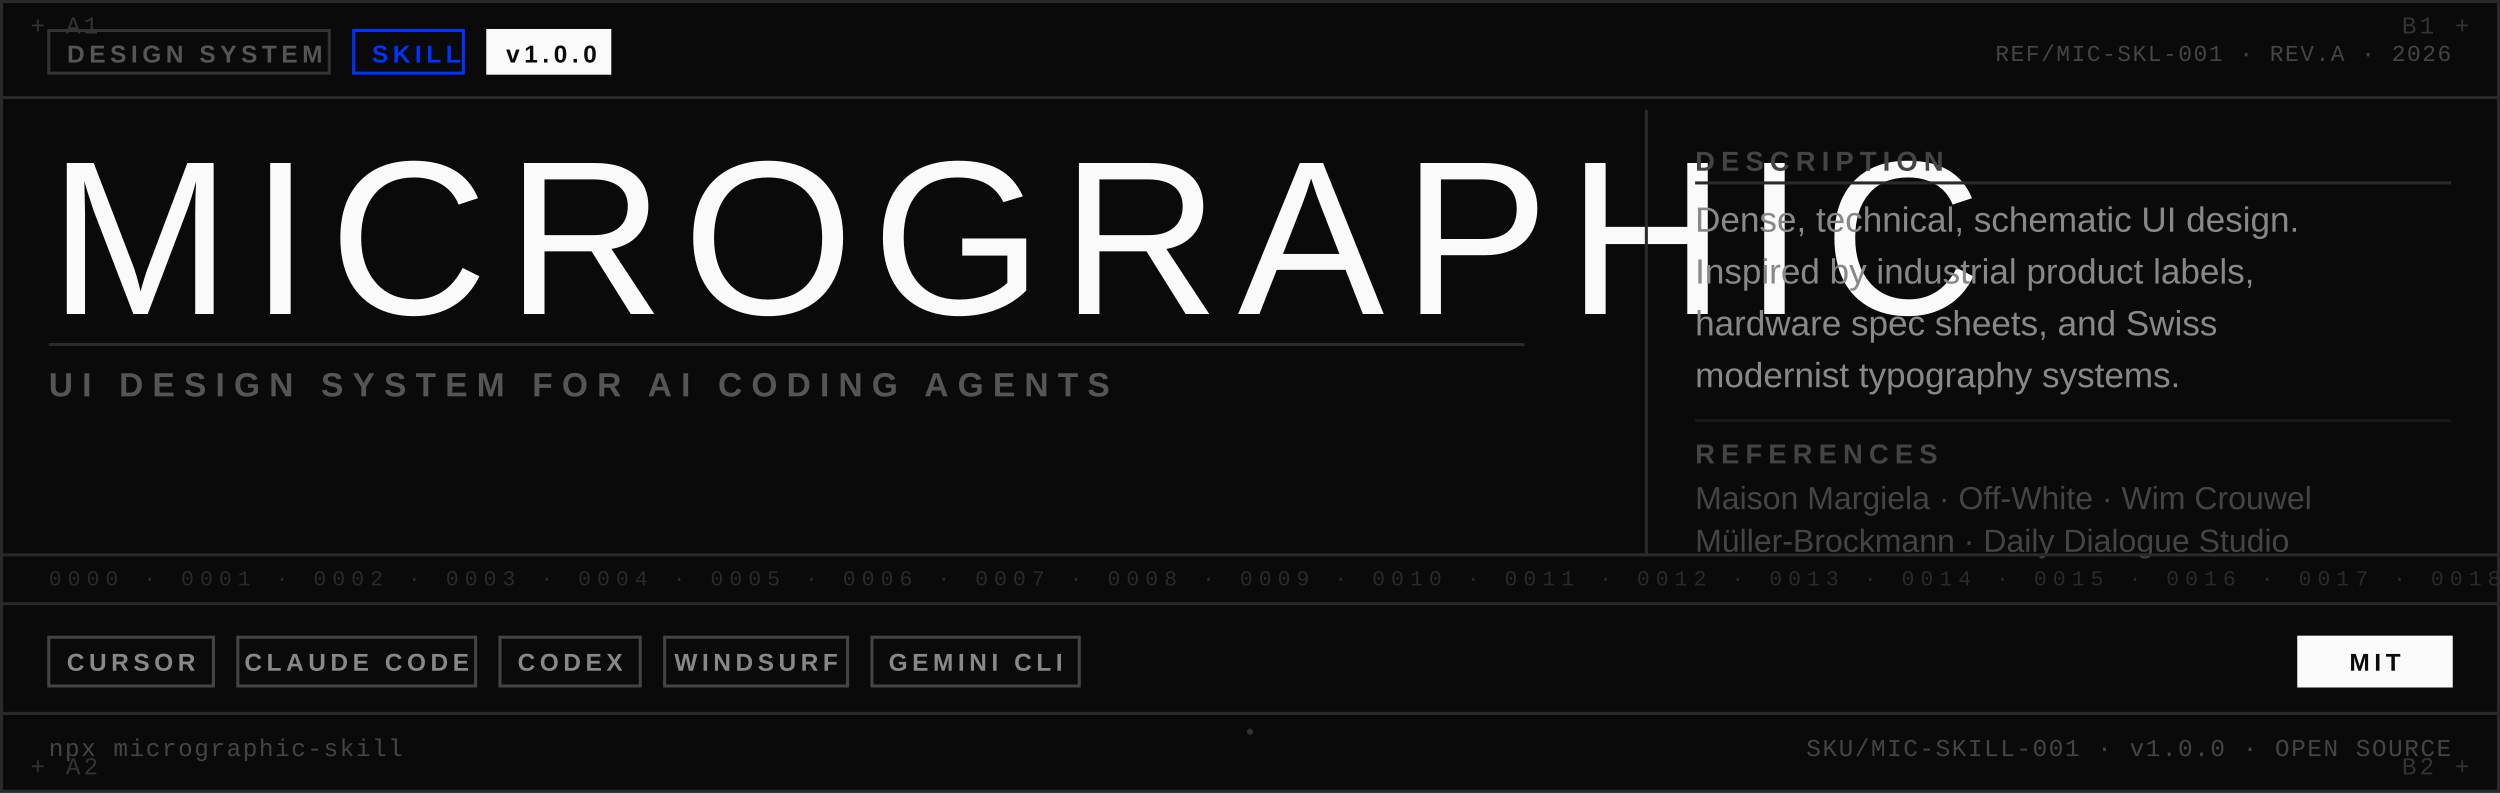
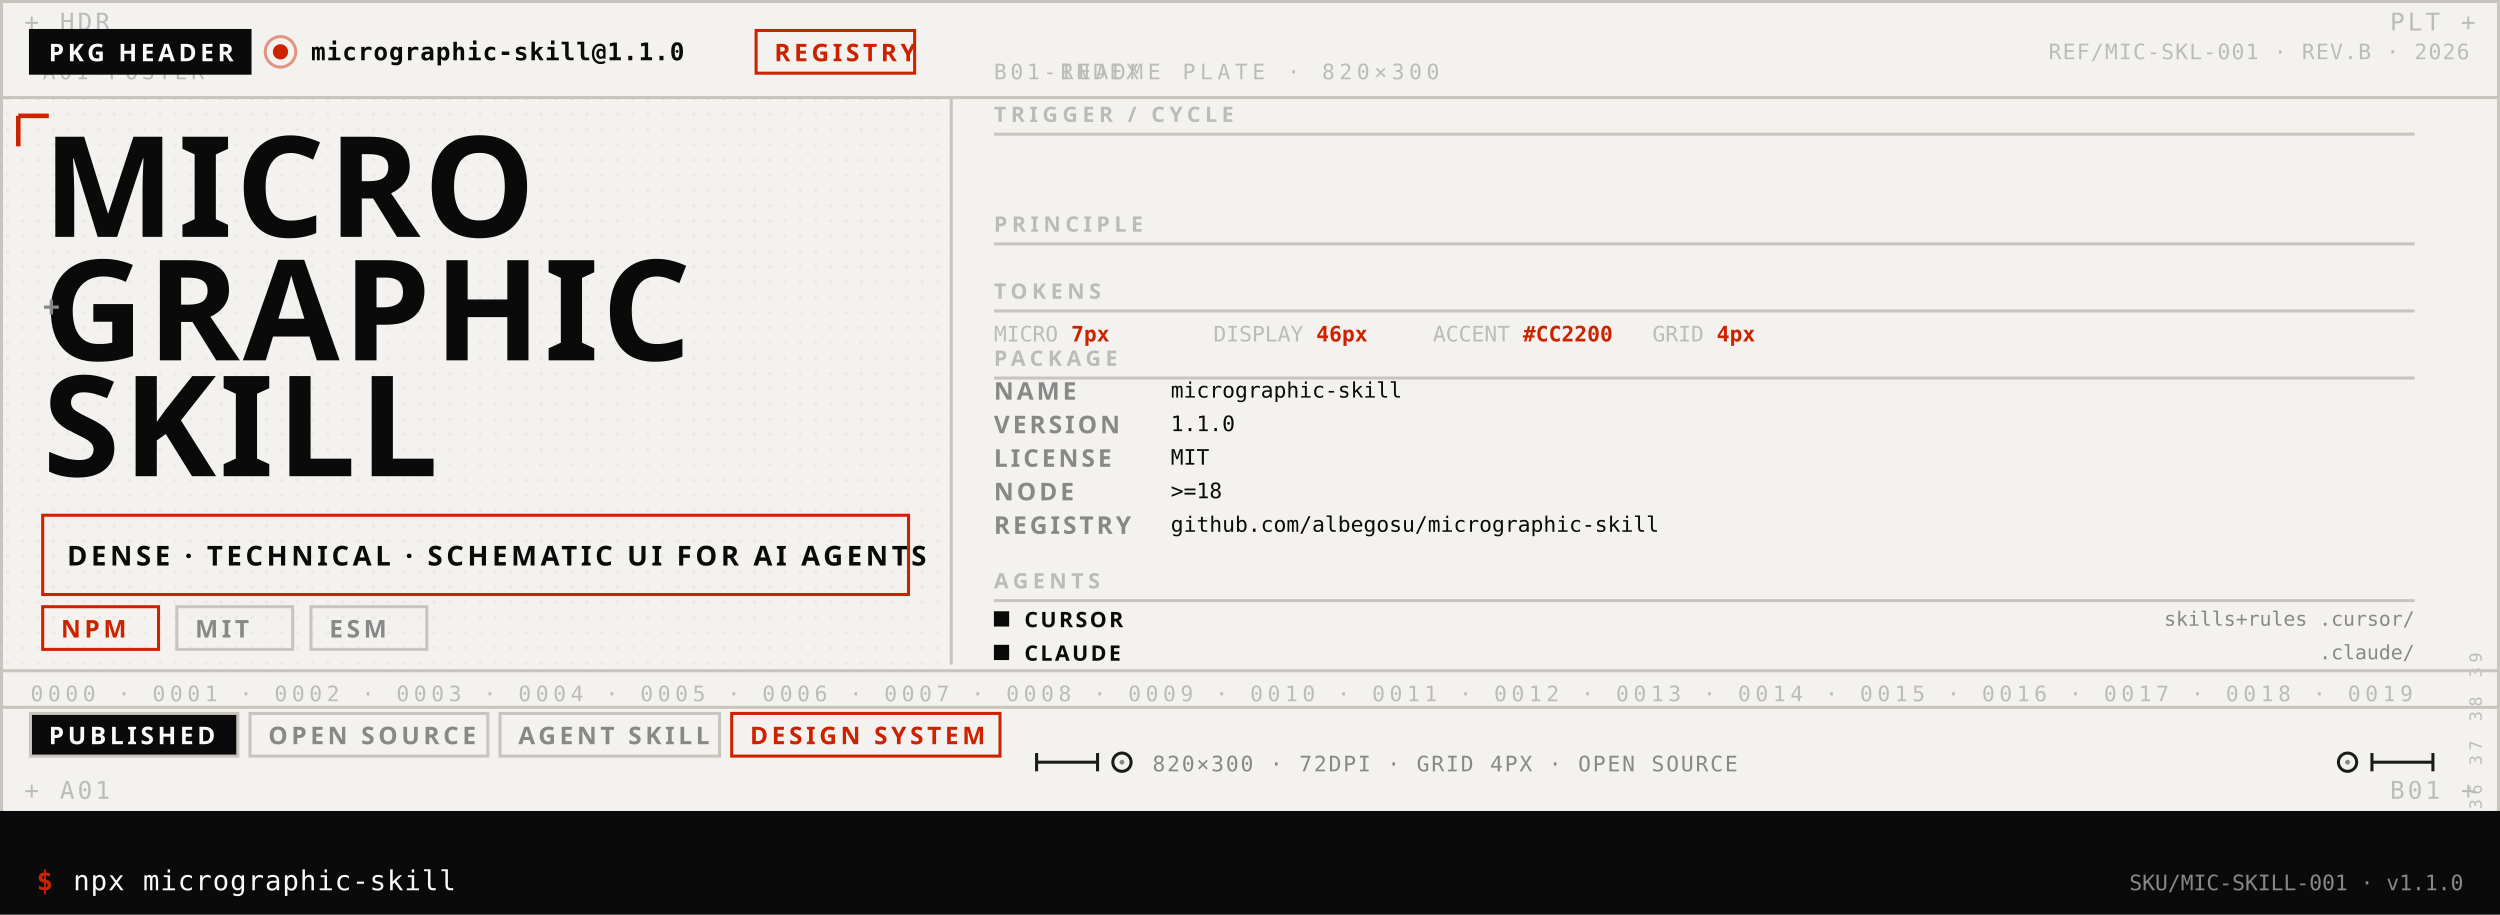
- <svg xmlns="http://www.w3.org/2000/svg" width="820" height="260" viewBox="0 0 820 260">
+ <svg xmlns="http://www.w3.org/2000/svg" width="820" height="300" viewBox="0 0 820 300">
  <defs>
+     <pattern id="dot-grid" width="5" height="5" patternUnits="userSpaceOnUse">
+       <circle cx="2.5" cy="2.5" r="0.6" fill="#1A1A1A" opacity="0.12" />
+     </pattern>
    <style>
-       .font-cond { font-family: 'Arial Narrow', 'Helvetica Neue', Arial, sans-serif; }
-       .font-mono { font-family: 'Courier New', Courier, monospace; }
+       @keyframes triggerShow {
+         0%, 16.667% { opacity: 1; }
+         18.667%, 100% { opacity: 0; }
+       }
+       .trigger0 { animation: triggerShow 16.8s 0s infinite; }
+       .trigger1 { animation: triggerShow 16.8s -2.8s infinite; }
+       .trigger2 { animation: triggerShow 16.8s -5.6s infinite; }
+       .trigger3 { animation: triggerShow 16.8s -8.4s infinite; }
+       .trigger4 { animation: triggerShow 16.8s -11.2s infinite; }
+       .trigger5 { animation: triggerShow 16.8s -14s infinite; }
+       @keyframes principleShow {
+         0%, 20.000% { opacity: 1; }
+         22.000%, 100% { opacity: 0; }
+       }
+       .principle0 { animation: principleShow 14s 0s infinite; }
+       .principle1 { animation: principleShow 14s -2.8s infinite; }
+       .principle2 { animation: principleShow 14s -5.6s infinite; }
+       .principle3 { animation: principleShow 14s -8.4s infinite; }
+       .principle4 { animation: principleShow 14s -11.2s infinite; }
+       .trigger-line, .principle-line { opacity: 0; }
    </style>
  </defs>
-   <rect width="820" height="260" fill="#0A0A0A" />
-   <rect x="0.5" y="0.5" width="819" height="259" fill="none" stroke="#2A2A2A" stroke-width="1" />
-   <text x="10" y="11" class="font-mono" font-size="8" fill="#333" letter-spacing="1">+ A1</text>
-   <text x="810" y="11" class="font-mono" font-size="8" fill="#333" letter-spacing="1" text-anchor="end">B1 +</text>
-   <text x="10" y="254" class="font-mono" font-size="8" fill="#333" letter-spacing="1">+ A2</text>
-   <text x="810" y="254" class="font-mono" font-size="8" fill="#333" letter-spacing="1" text-anchor="end">B2 +</text>
-   <line x1="0" y1="32" x2="820" y2="32" stroke="#2A2A2A" stroke-width="1" />
-   <rect x="16" y="10" width="92" height="14" fill="none" stroke="#333" stroke-width="1" />
-   <text x="22" y="20.5" class="font-cond" font-size="8" fill="#555" letter-spacing="1.5" font-weight="600">DESIGN SYSTEM</text>
-   <rect x="116" y="10" width="36" height="14" fill="none" stroke="#0033FF" stroke-width="1" />
-   <text x="122" y="20.5" class="font-cond" font-size="8" fill="#0033FF" letter-spacing="1.5" font-weight="600">SKILL</text>
-   <rect x="160" y="10" width="40" height="14" fill="#FAFAFA" stroke="#FAFAFA" stroke-width="1" />
-   <text x="166" y="20.5" class="font-cond" font-size="8" fill="#0A0A0A" letter-spacing="1.5" font-weight="700">v1.0.0</text>
-   <text x="804" y="20" class="font-mono" font-size="7.5" fill="#444" letter-spacing="0.5" text-anchor="end">REF/MIC-SKL-001 · REV.A · 2026</text>
-   <text x="16" y="103" class="font-cond" font-size="72" font-weight="300" fill="#FAFAFA" letter-spacing="6">MICROGRAPHIC</text>
-   <line x1="16" y1="113" x2="500" y2="113" stroke="#2A2A2A" stroke-width="1" />
-   <text x="16" y="130" class="font-cond" font-size="11" font-weight="600" fill="#555" letter-spacing="3">UI DESIGN SYSTEM FOR AI CODING AGENTS</text>
-   <line x1="540" y1="36" x2="540" y2="182" stroke="#2A2A2A" stroke-width="1" />
-   <text x="556" y="56" class="font-cond" font-size="9" fill="#444" letter-spacing="2" font-weight="600">DESCRIPTION</text>
-   <line x1="556" y1="60" x2="804" y2="60" stroke="#2A2A2A" stroke-width="1" />
-   <text x="556" y="76" class="font-cond" font-size="11.5" fill="#888">Dense, technical, schematic UI design.</text>
-   <text x="556" y="93" class="font-cond" font-size="11.5" fill="#888">Inspired by industrial product labels,</text>
-   <text x="556" y="110" class="font-cond" font-size="11.5" fill="#888">hardware spec sheets, and Swiss</text>
-   <text x="556" y="127" class="font-cond" font-size="11.5" fill="#888">modernist typography systems.</text>
-   <line x1="556" y1="138" x2="804" y2="138" stroke="#1A1A1A" stroke-width="1" />
-   <text x="556" y="152" class="font-cond" font-size="9" fill="#444" letter-spacing="2" font-weight="600">REFERENCES</text>
-   <text x="556" y="167" class="font-cond" font-size="10.5" fill="#444">Maison Margiela · Off-White · Wim Crouwel</text>
-   <text x="556" y="181" class="font-cond" font-size="10.5" fill="#444">Müller-Brockmann · Daily Dialogue Studio</text>
-   <line x1="0" y1="182" x2="820" y2="182" stroke="#2A2A2A" stroke-width="1" />
-   <text x="16" y="192" class="font-mono" font-size="7" fill="#2A2A2A" letter-spacing="2">0000 · 0001 · 0002 · 0003 · 0004 · 0005 · 0006 · 0007 · 0008 · 0009 · 0010 · 0011 · 0012 · 0013 · 0014 · 0015 · 0016 · 0017 · 0018 · 0019</text>
-   <line x1="0" y1="198" x2="820" y2="198" stroke="#2A2A2A" stroke-width="1" />
-   <rect x="16" y="209" width="54" height="16" fill="none" stroke="#444" stroke-width="1" />
-   <text x="43" y="220" class="font-cond" font-size="8" fill="#888" letter-spacing="1.5" font-weight="600" text-anchor="middle">CURSOR</text>
-   <rect x="78" y="209" width="78" height="16" fill="none" stroke="#444" stroke-width="1" />
-   <text x="117" y="220" class="font-cond" font-size="8" fill="#888" letter-spacing="1.5" font-weight="600" text-anchor="middle">CLAUDE CODE</text>
-   <rect x="164" y="209" width="46" height="16" fill="none" stroke="#444" stroke-width="1" />
-   <text x="187" y="220" class="font-cond" font-size="8" fill="#888" letter-spacing="1.5" font-weight="600" text-anchor="middle">CODEX</text>
-   <rect x="218" y="209" width="60" height="16" fill="none" stroke="#444" stroke-width="1" />
-   <text x="248" y="220" class="font-cond" font-size="8" fill="#888" letter-spacing="1.5" font-weight="600" text-anchor="middle">WINDSURF</text>
-   <rect x="286" y="209" width="68" height="16" fill="none" stroke="#444" stroke-width="1" />
-   <text x="320" y="220" class="font-cond" font-size="8" fill="#888" letter-spacing="1.5" font-weight="600" text-anchor="middle">GEMINI CLI</text>
-   <rect x="754" y="209" width="50" height="16" fill="#FAFAFA" stroke="#FAFAFA" stroke-width="1" />
-   <text x="779" y="220" class="font-cond" font-size="8" fill="#0A0A0A" letter-spacing="1.5" font-weight="700" text-anchor="middle">MIT</text>
-   <line x1="0" y1="234" x2="820" y2="234" stroke="#2A2A2A" stroke-width="1" />
-   <text x="16" y="248" class="font-mono" font-size="8" fill="#444" letter-spacing="0.5">npx micrographic-skill</text>
-   <line x1="409" y1="240" x2="411" y2="240" stroke="#333" stroke-width="1" />
-   <line x1="410" y1="239" x2="410" y2="241" stroke="#333" stroke-width="1" />
-   <text x="804" y="248" class="font-mono" font-size="8" fill="#444" letter-spacing="0.5" text-anchor="end">SKU/MIC-SKILL-001 · v1.0.0 · OPEN SOURCE</text>
+   <rect width="820" height="300" fill="#f4f2ee" />
+   <rect x="0.5" y="0.5" width="819" height="299" fill="none" stroke="#C8C4BE" stroke-width="1" />
+   <text x="8" y="10" font-family="'IBM Plex Mono', monospace" font-size="8" fill="#BBBBBB" letter-spacing="1">+ HDR</text>
+   <text x="812" y="10" font-family="'IBM Plex Mono', monospace" font-size="8" fill="#BBBBBB" letter-spacing="1" text-anchor="end">PLT +</text>
+   <text x="8" y="262" font-family="'IBM Plex Mono', monospace" font-size="8" fill="#BBBBBB" letter-spacing="1">+ A01</text>
+   <text x="812" y="262" font-family="'IBM Plex Mono', monospace" font-size="8" fill="#BBBBBB" letter-spacing="1" text-anchor="end">B01 +</text>
+   <text x="14" y="26" font-family="'IBM Plex Mono', monospace" font-size="7" fill="#BBBBBB" letter-spacing="1.2">A01-POSTER</text>
+   <text x="326" y="26" font-family="'IBM Plex Mono', monospace" font-size="7" fill="#BBBBBB" letter-spacing="1.2">B01-INDEX</text>
+   <text x="410" y="26" font-family="'IBM Plex Mono', monospace" font-size="7" fill="#BBBBBB" letter-spacing="1.5" text-anchor="middle">README PLATE · 820×300</text>
+   <line x1="0" y1="32" x2="820" y2="32" stroke="#C8C4BE" stroke-width="1" />
+   <rect x="10" y="10" width="72" height="14" fill="#0A0A0A" stroke="#0A0A0A" stroke-width="1" />
+   <text x="16" y="17" dominant-baseline="central" font-family="'Barlow Condensed', 'Arial Narrow', sans-serif" font-size="8" font-weight="700" fill="#FAFAFA" letter-spacing="1.2">PKG HEADER</text>
+   <circle cx="92" cy="17" r="2.5" fill="#CC2200" />
+   <circle cx="92" cy="17" r="5" fill="none" stroke="#CC2200" stroke-width="1" opacity="0.45" />
+   <text x="102" y="17" dominant-baseline="central" font-family="'IBM Plex Mono', monospace" font-size="8" fill="#0A0A0A" font-weight="600" letter-spacing="0.3">micrographic-skill@1.1.0</text>
+   <rect x="248" y="10" width="52" height="14" fill="none" stroke="#CC2200" stroke-width="1" />
+   <text x="254" y="17" dominant-baseline="central" font-family="'Barlow Condensed', 'Arial Narrow', sans-serif" font-size="8" font-weight="600" fill="#CC2200" letter-spacing="1.2">REGISTRY</text>
+   <text x="810" y="17" dominant-baseline="central" font-family="'IBM Plex Mono', monospace" font-size="7" fill="#BBBBBB" letter-spacing="0.4" text-anchor="end">REF/MIC-SKL-001 · REV.B · 2026</text>
+   <line x1="312" y1="32" x2="312" y2="218" stroke="#C8C4BE" stroke-width="1" />
+   <rect x="0" y="32" width="312" height="186" fill="url(#dot-grid)" opacity="0.35" />
+   <g aria-hidden="true">
+     <line x1="6" y1="38" x2="16" y2="38" stroke="#CC2200" stroke-width="1.5" />
+     <line x1="6" y1="38" x2="6" y2="48" stroke="#CC2200" stroke-width="1.5" />
+   </g>
+   <text x="14" y="42" dominant-baseline="hanging" font-family="'Barlow Condensed', 'Arial Narrow', sans-serif" font-size="46" font-weight="800" fill="#0A0A0A" letter-spacing="1">MICRO</text>
+   <text x="14" y="82.5" dominant-baseline="hanging" font-family="'Barlow Condensed', 'Arial Narrow', sans-serif" font-size="46" font-weight="800" fill="#0A0A0A" letter-spacing="1">GRAPHIC</text>
+   <text x="14" y="96.5" dominant-baseline="hanging" font-family="'Barlow Condensed', 'Arial Narrow', sans-serif" font-size="10" font-weight="600" fill="#888888" letter-spacing="3">+</text>
+   <text x="14" y="120.5" dominant-baseline="hanging" font-family="'Barlow Condensed', 'Arial Narrow', sans-serif" font-size="46" font-weight="800" fill="#0A0A0A" letter-spacing="1">SKILL</text>
+   <rect x="14" y="169" width="284" height="26" fill="none" stroke="#CC2200" stroke-width="1" />
+   <text x="22" y="182" dominant-baseline="central" font-family="'Barlow Condensed', 'Arial Narrow', sans-serif" font-size="9" font-weight="600" fill="#0A0A0A" letter-spacing="1.2">DENSE · TECHNICAL · SCHEMATIC UI FOR AI AGENTS</text>
+   <rect x="14" y="199" width="38" height="14" fill="none" stroke="#CC2200" stroke-width="1" />
+   <text x="20" y="206" dominant-baseline="central" font-family="'Barlow Condensed', 'Arial Narrow', sans-serif" font-size="8" font-weight="600" fill="#CC2200" letter-spacing="1.2">NPM</text>
+   <rect x="58" y="199" width="38" height="14" fill="none" stroke="#C8C4BE" stroke-width="1" />
+   <text x="64" y="206" dominant-baseline="central" font-family="'Barlow Condensed', 'Arial Narrow', sans-serif" font-size="8" font-weight="600" fill="#888888" letter-spacing="1.2">MIT</text>
+   <rect x="102" y="199" width="38" height="14" fill="none" stroke="#C8C4BE" stroke-width="1" />
+   <text x="108" y="206" dominant-baseline="central" font-family="'Barlow Condensed', 'Arial Narrow', sans-serif" font-size="8" font-weight="600" fill="#888888" letter-spacing="1.2">ESM</text>
+   <text x="326" y="40" font-family="'Barlow Condensed', 'Arial Narrow', sans-serif" font-size="7" font-weight="600" fill="#BBBBBB" letter-spacing="1.5">TRIGGER / CYCLE</text>
+   <line x1="326" y1="44" x2="792" y2="44" stroke="#C8C4BE" stroke-width="1" />
+   <text class="trigger-line trigger0" x="326" y="58" font-family="'Barlow Condensed', 'Arial Narrow', sans-serif" font-size="10" font-weight="600" fill="#888888" letter-spacing="1.2">SPEC SHEET STYLE</text>
+   <text class="trigger-line trigger1" x="326" y="58" font-family="'Barlow Condensed', 'Arial Narrow', sans-serif" font-size="10" font-weight="600" fill="#888888" letter-spacing="1.2">TECHNICAL GRID</text>
+   <text class="trigger-line trigger2" x="326" y="58" font-family="'Barlow Condensed', 'Arial Narrow', sans-serif" font-size="10" font-weight="600" fill="#888888" letter-spacing="1.2">BLUEPRINT UI</text>
+   <text class="trigger-line trigger3" x="326" y="58" font-family="'Barlow Condensed', 'Arial Narrow', sans-serif" font-size="10" font-weight="600" fill="#888888" letter-spacing="1.2">INDUSTRIAL AESTHETIC</text>
+   <text class="trigger-line trigger4" x="326" y="58" font-family="'Barlow Condensed', 'Arial Narrow', sans-serif" font-size="10" font-weight="600" fill="#888888" letter-spacing="1.2">DENSE INFORMATION UI</text>
+   <text class="trigger-line trigger5" x="326" y="58" font-family="'Barlow Condensed', 'Arial Narrow', sans-serif" font-size="10" font-weight="600" fill="#888888" letter-spacing="1.2">SCHEMATIC INTERFACE</text>
+   <text x="326" y="76" font-family="'Barlow Condensed', 'Arial Narrow', sans-serif" font-size="7" font-weight="600" fill="#BBBBBB" letter-spacing="1.5">PRINCIPLE</text>
+   <line x1="326" y1="80" x2="792" y2="80" stroke="#C8C4BE" stroke-width="1" />
+   <text class="principle-line principle0" x="326" y="96" font-family="'Barlow Condensed', 'Arial Narrow', sans-serif" font-size="9" font-weight="700" fill="#CC2200" letter-spacing="1">COMPRESSION NOT MINIMALISM</text>
+   <text class="principle-line principle1" x="326" y="96" font-family="'Barlow Condensed', 'Arial Narrow', sans-serif" font-size="9" font-weight="700" fill="#CC2200" letter-spacing="1">METADATA AS TEXTURE</text>
+   <text class="principle-line principle2" x="326" y="96" font-family="'Barlow Condensed', 'Arial Narrow', sans-serif" font-size="9" font-weight="700" fill="#CC2200" letter-spacing="1">SCALE BRUTALISM · 80PX / 7PX</text>
+   <text class="principle-line principle3" x="326" y="96" font-family="'Barlow Condensed', 'Arial Narrow', sans-serif" font-size="9" font-weight="700" fill="#CC2200" letter-spacing="1">ORDERED CHAOS · GRID-LOCKED</text>
+   <text class="principle-line principle4" x="326" y="96" font-family="'Barlow Condensed', 'Arial Narrow', sans-serif" font-size="9" font-weight="700" fill="#CC2200" letter-spacing="1">TWO SCALES ONLY · NO MID ZONE</text>
+   <text x="326" y="98" font-family="'Barlow Condensed', 'Arial Narrow', sans-serif" font-size="7" font-weight="600" fill="#BBBBBB" letter-spacing="1.5">TOKENS</text>
+   <line x1="326" y1="102" x2="792" y2="102" stroke="#C8C4BE" stroke-width="1" />
+   <text x="326" y="112" font-family="'IBM Plex Mono', monospace" font-size="7" fill="#BBBBBB">MICRO <tspan fill="#CC2200" font-weight="600">7px</tspan>
+   </text>
+   <text x="398" y="112" font-family="'IBM Plex Mono', monospace" font-size="7" fill="#BBBBBB">DISPLAY <tspan fill="#CC2200" font-weight="600">46px</tspan>
+   </text>
+   <text x="470" y="112" font-family="'IBM Plex Mono', monospace" font-size="7" fill="#BBBBBB">ACCENT <tspan fill="#CC2200" font-weight="600">#CC2200</tspan>
+   </text>
+   <text x="542" y="112" font-family="'IBM Plex Mono', monospace" font-size="7" fill="#BBBBBB">GRID <tspan fill="#CC2200" font-weight="600">4px</tspan>
+   </text>
+   <text x="326" y="120" font-family="'Barlow Condensed', 'Arial Narrow', sans-serif" font-size="7" font-weight="600" fill="#BBBBBB" letter-spacing="1.5">PACKAGE</text>
+   <line x1="326" y1="124" x2="792" y2="124" stroke="#C8C4BE" stroke-width="1" />
+   <text x="326" y="128" dominant-baseline="central" font-family="'Barlow Condensed', 'Arial Narrow', sans-serif" font-size="8" font-weight="600" fill="#888888" letter-spacing="1">NAME</text>
+   <text x="384" y="128" dominant-baseline="central" font-family="'IBM Plex Mono', monospace" font-size="7" fill="#0A0A0A">micrographic-skill</text>
+   <text x="326" y="139" dominant-baseline="central" font-family="'Barlow Condensed', 'Arial Narrow', sans-serif" font-size="8" font-weight="600" fill="#888888" letter-spacing="1">VERSION</text>
+   <text x="384" y="139" dominant-baseline="central" font-family="'IBM Plex Mono', monospace" font-size="7" fill="#0A0A0A">1.1.0</text>
+   <text x="326" y="150" dominant-baseline="central" font-family="'Barlow Condensed', 'Arial Narrow', sans-serif" font-size="8" font-weight="600" fill="#888888" letter-spacing="1">LICENSE</text>
+   <text x="384" y="150" dominant-baseline="central" font-family="'IBM Plex Mono', monospace" font-size="7" fill="#0A0A0A">MIT</text>
+   <text x="326" y="161" dominant-baseline="central" font-family="'Barlow Condensed', 'Arial Narrow', sans-serif" font-size="8" font-weight="600" fill="#888888" letter-spacing="1">NODE</text>
+   <text x="384" y="161" dominant-baseline="central" font-family="'IBM Plex Mono', monospace" font-size="7" fill="#0A0A0A">&gt;=18</text>
+   <text x="326" y="172" dominant-baseline="central" font-family="'Barlow Condensed', 'Arial Narrow', sans-serif" font-size="8" font-weight="600" fill="#888888" letter-spacing="1">REGISTRY</text>
+   <text x="384" y="172" dominant-baseline="central" font-family="'IBM Plex Mono', monospace" font-size="7" fill="#0A0A0A">github.com/albegosu/micrographic-skill</text>
+   <text x="326" y="193" font-family="'Barlow Condensed', 'Arial Narrow', sans-serif" font-size="7" font-weight="600" fill="#BBBBBB" letter-spacing="1.5">AGENTS</text>
+   <line x1="326" y1="197" x2="792" y2="197" stroke="#C8C4BE" stroke-width="1" />
+   <rect x="326" y="200.5" width="5" height="5" fill="#0A0A0A" />
+   <text x="336" y="203" dominant-baseline="central" font-family="'Barlow Condensed', 'Arial Narrow', sans-serif" font-size="7" font-weight="600" fill="#0A0A0A" letter-spacing="0.8">CURSOR</text>
+   <text x="792" y="203" dominant-baseline="central" font-family="'IBM Plex Mono', monospace" font-size="6.5" fill="#888888" text-anchor="end">skills+rules .cursor/</text>
+   <rect x="326" y="211.5" width="5" height="5" fill="#0A0A0A" />
+   <text x="336" y="214" dominant-baseline="central" font-family="'Barlow Condensed', 'Arial Narrow', sans-serif" font-size="7" font-weight="600" fill="#0A0A0A" letter-spacing="0.8">CLAUDE</text>
+   <text x="792" y="214" dominant-baseline="central" font-family="'IBM Plex Mono', monospace" font-size="6.5" fill="#888888" text-anchor="end">.claude/</text>
+   <text transform="translate(814 214) rotate(-90)" font-family="'IBM Plex Mono', monospace" font-size="5.5" fill="#BBBBBB" letter-spacing="1.5" text-anchor="end">00 01 02 03 04 05 06 07 08 09 10 11 12 13 14 15 16 17 18 19 20 21 22 23 24 25 26 27 28 29 30 31 32 33 34 35 36 37 38 39</text>
+   <line x1="0" y1="220" x2="820" y2="220" stroke="#C8C4BE" stroke-width="1" />
+   <text x="10" y="230" font-family="'IBM Plex Mono', monospace" font-size="7" fill="#BBBBBB" letter-spacing="1.5">0000 · 0001 · 0002 · 0003 · 0004 · 0005 · 0006 · 0007 · 0008 · 0009 · 0010 · 0011 · 0012 · 0013 · 0014 · 0015 · 0016 · 0017 · 0018 · 0019</text>
+   <line x1="0" y1="232" x2="820" y2="232" stroke="#C8C4BE" stroke-width="1" />
+   <rect x="10" y="234" width="68" height="14" fill="#0A0A0A" stroke="#C8C4BE" stroke-width="1" />
+   <text x="16" y="241" dominant-baseline="central" font-family="'Barlow Condensed', 'Arial Narrow', sans-serif" font-size="8" font-weight="600" fill="#FAFAFA" letter-spacing="1.2">PUBLISHED</text>
+   <rect x="82" y="234" width="78" height="14" fill="none" stroke="#C8C4BE" stroke-width="1" />
+   <text x="88" y="241" dominant-baseline="central" font-family="'Barlow Condensed', 'Arial Narrow', sans-serif" font-size="8" font-weight="600" fill="#888888" letter-spacing="1.2">OPEN SOURCE</text>
+   <rect x="164" y="234" width="72" height="14" fill="none" stroke="#C8C4BE" stroke-width="1" />
+   <text x="170" y="241" dominant-baseline="central" font-family="'Barlow Condensed', 'Arial Narrow', sans-serif" font-size="8" font-weight="600" fill="#888888" letter-spacing="1.2">AGENT SKILL</text>
+   <rect x="240" y="234" width="88" height="14" fill="none" stroke="#CC2200" stroke-width="1" />
+   <text x="246" y="241" dominant-baseline="central" font-family="'Barlow Condensed', 'Arial Narrow', sans-serif" font-size="8" font-weight="600" fill="#CC2200" letter-spacing="1.2">DESIGN SYSTEM</text>
+   <g aria-hidden="true">
+     <line x1="340" y1="250" x2="360" y2="250" stroke="#1A1A1A" stroke-width="1" />
+     <line x1="340" y1="247" x2="340" y2="253" stroke="#1A1A1A" stroke-width="1" />
+     <line x1="360" y1="247" x2="360" y2="253" stroke="#1A1A1A" stroke-width="1" />
+     <circle cx="368" cy="250" r="3" fill="none" stroke="#1A1A1A" stroke-width="1" />
+     <circle cx="368" cy="250" r="0.8" fill="#888888" />
+     <text x="378" y="253" font-family="'IBM Plex Mono', monospace" font-size="7" fill="#888888" letter-spacing="0.6">820×300 · 72DPI · GRID 4PX · OPEN SOURCE</text>
+     <circle cx="770" cy="250" r="3" fill="none" stroke="#1A1A1A" stroke-width="1" />
+     <circle cx="770" cy="250" r="0.8" fill="#888888" />
+     <line x1="778" y1="250" x2="798" y2="250" stroke="#1A1A1A" stroke-width="1" />
+     <line x1="778" y1="247" x2="778" y2="253" stroke="#1A1A1A" stroke-width="1" />
+     <line x1="798" y1="247" x2="798" y2="253" stroke="#1A1A1A" stroke-width="1" />
+   </g>
+   <rect x="0" y="266" width="820" height="34" fill="#0A0A0A" />
+   <text x="12" y="292" font-family="'IBM Plex Mono', monospace" font-size="9" fill="#CC2200" font-weight="600">$</text>
+   <text x="24" y="292" font-family="'IBM Plex Mono', monospace" font-size="9" fill="#FAFAFA" letter-spacing="0.3">npx micrographic-skill</text>
+   <text x="808" y="292" font-family="'IBM Plex Mono', monospace" font-size="7" fill="#888888" text-anchor="end">SKU/MIC-SKILL-001 · v1.1.0</text>
</svg>
